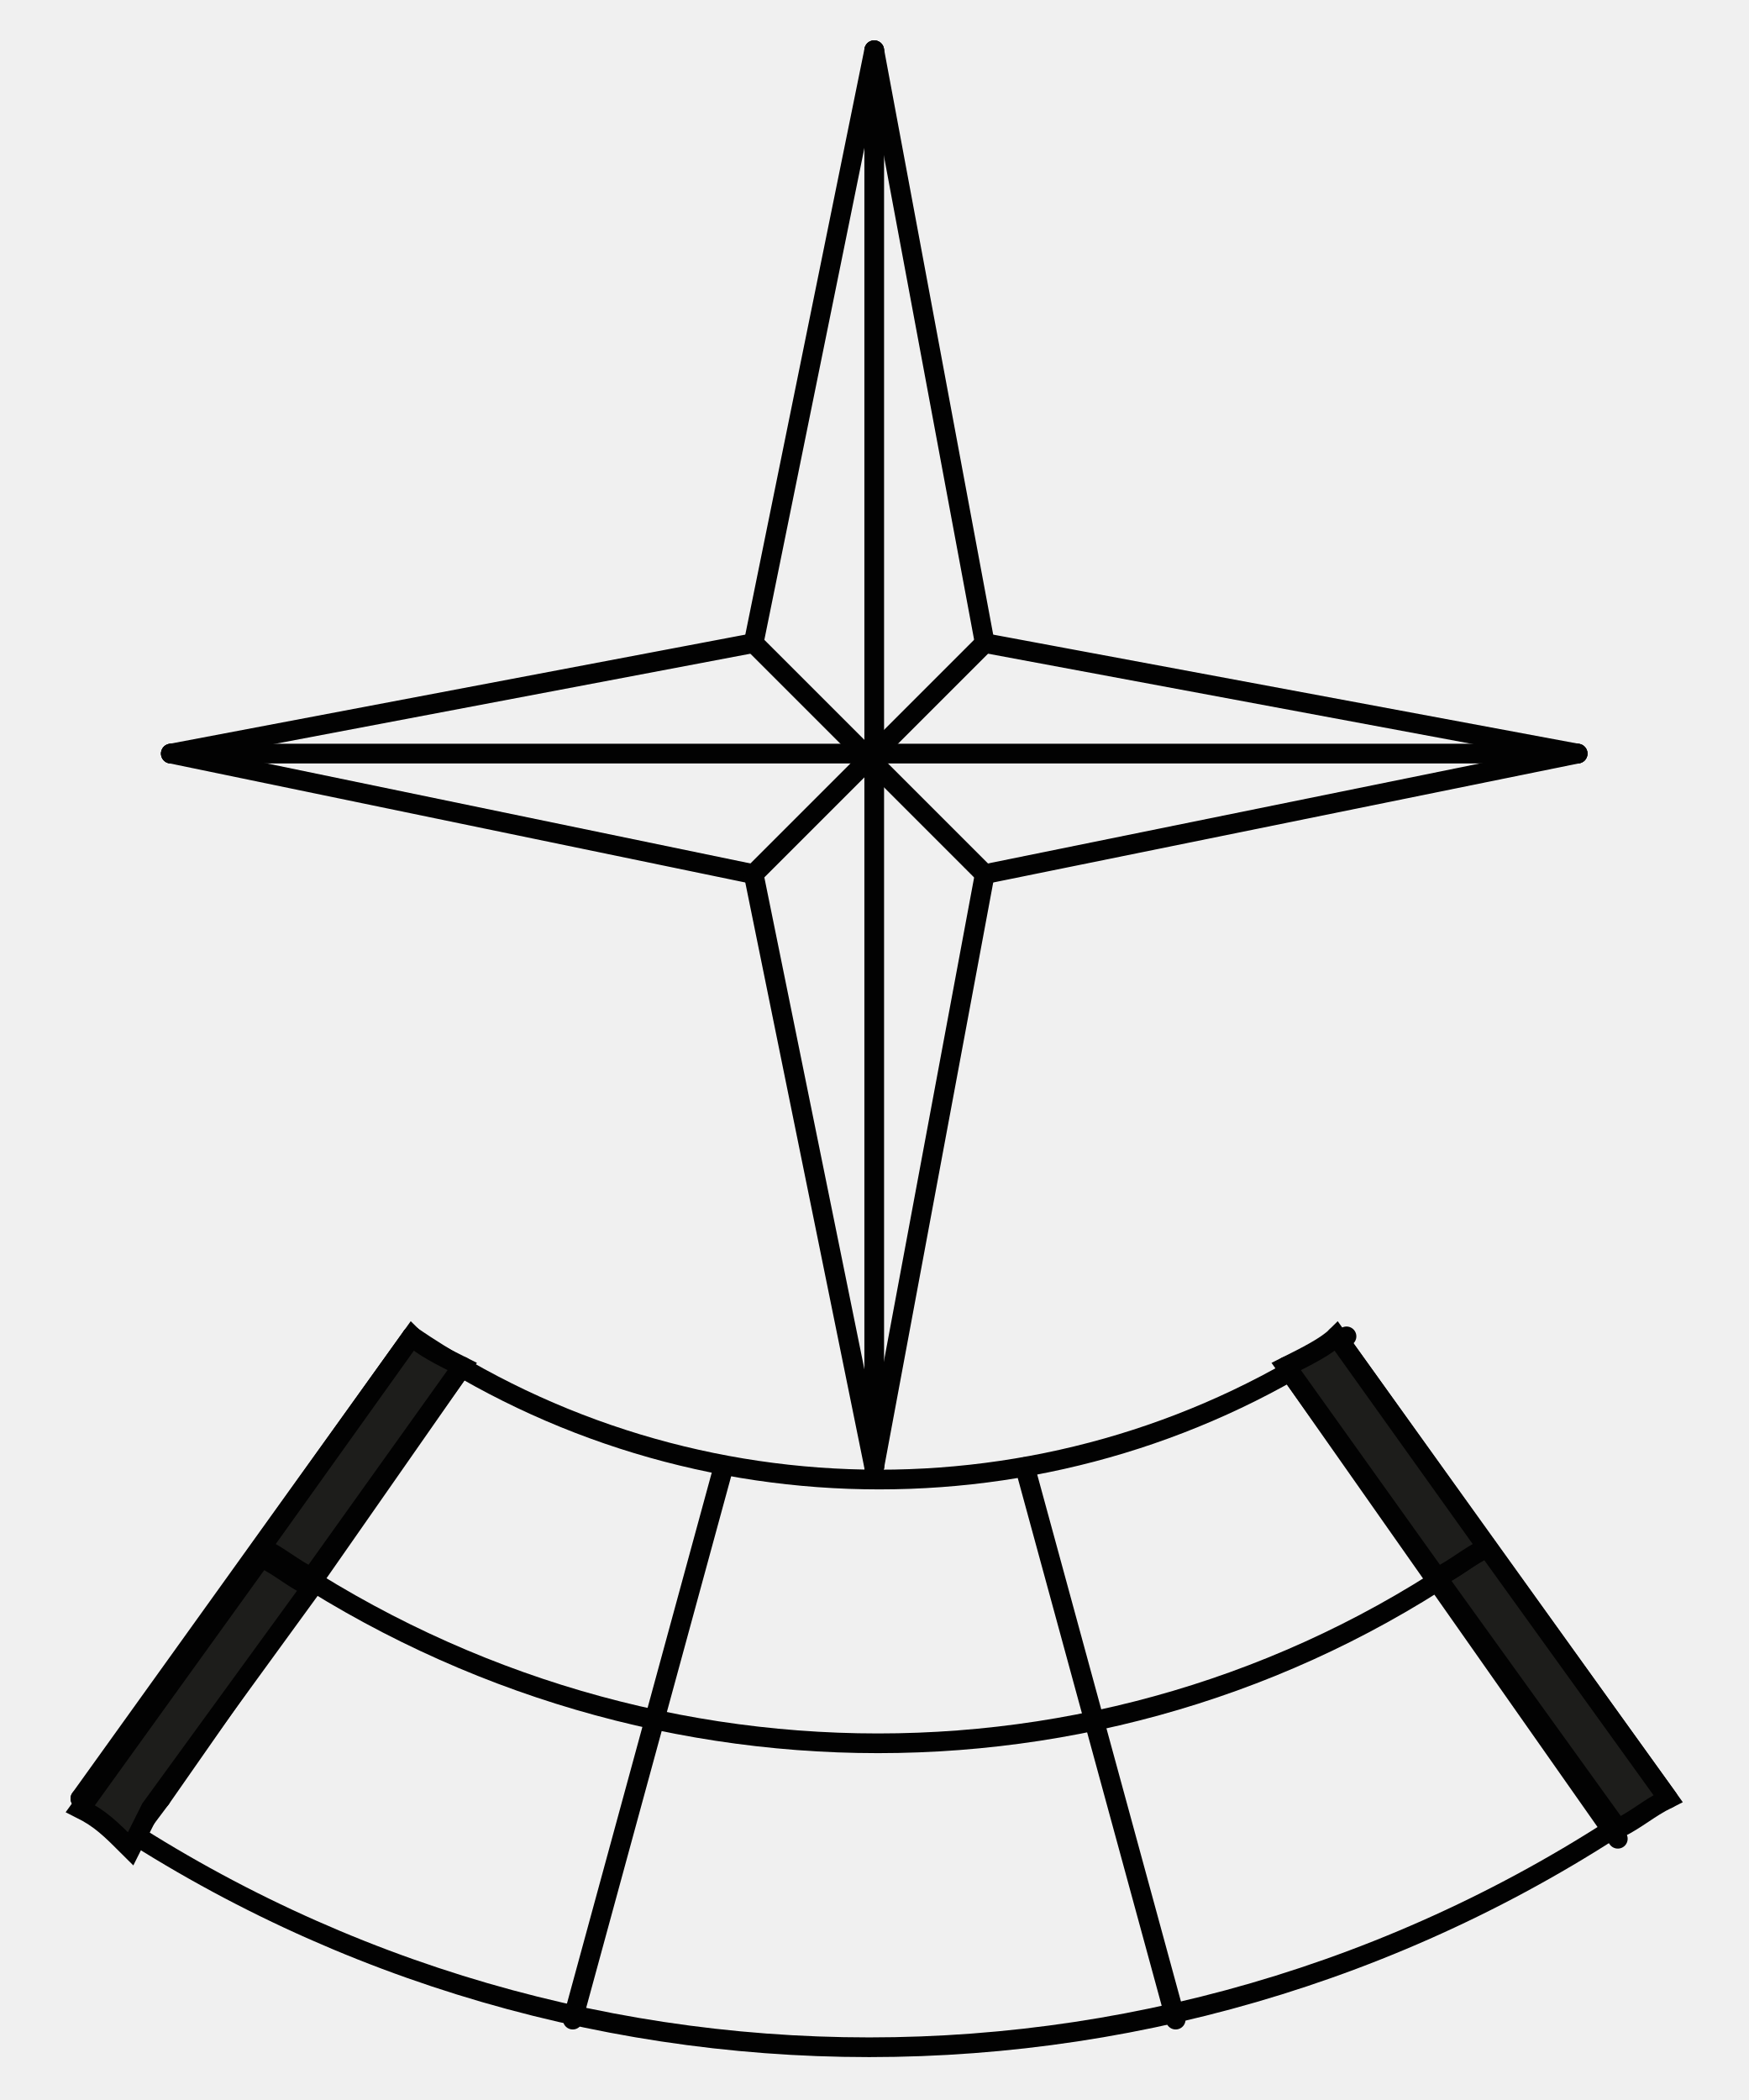
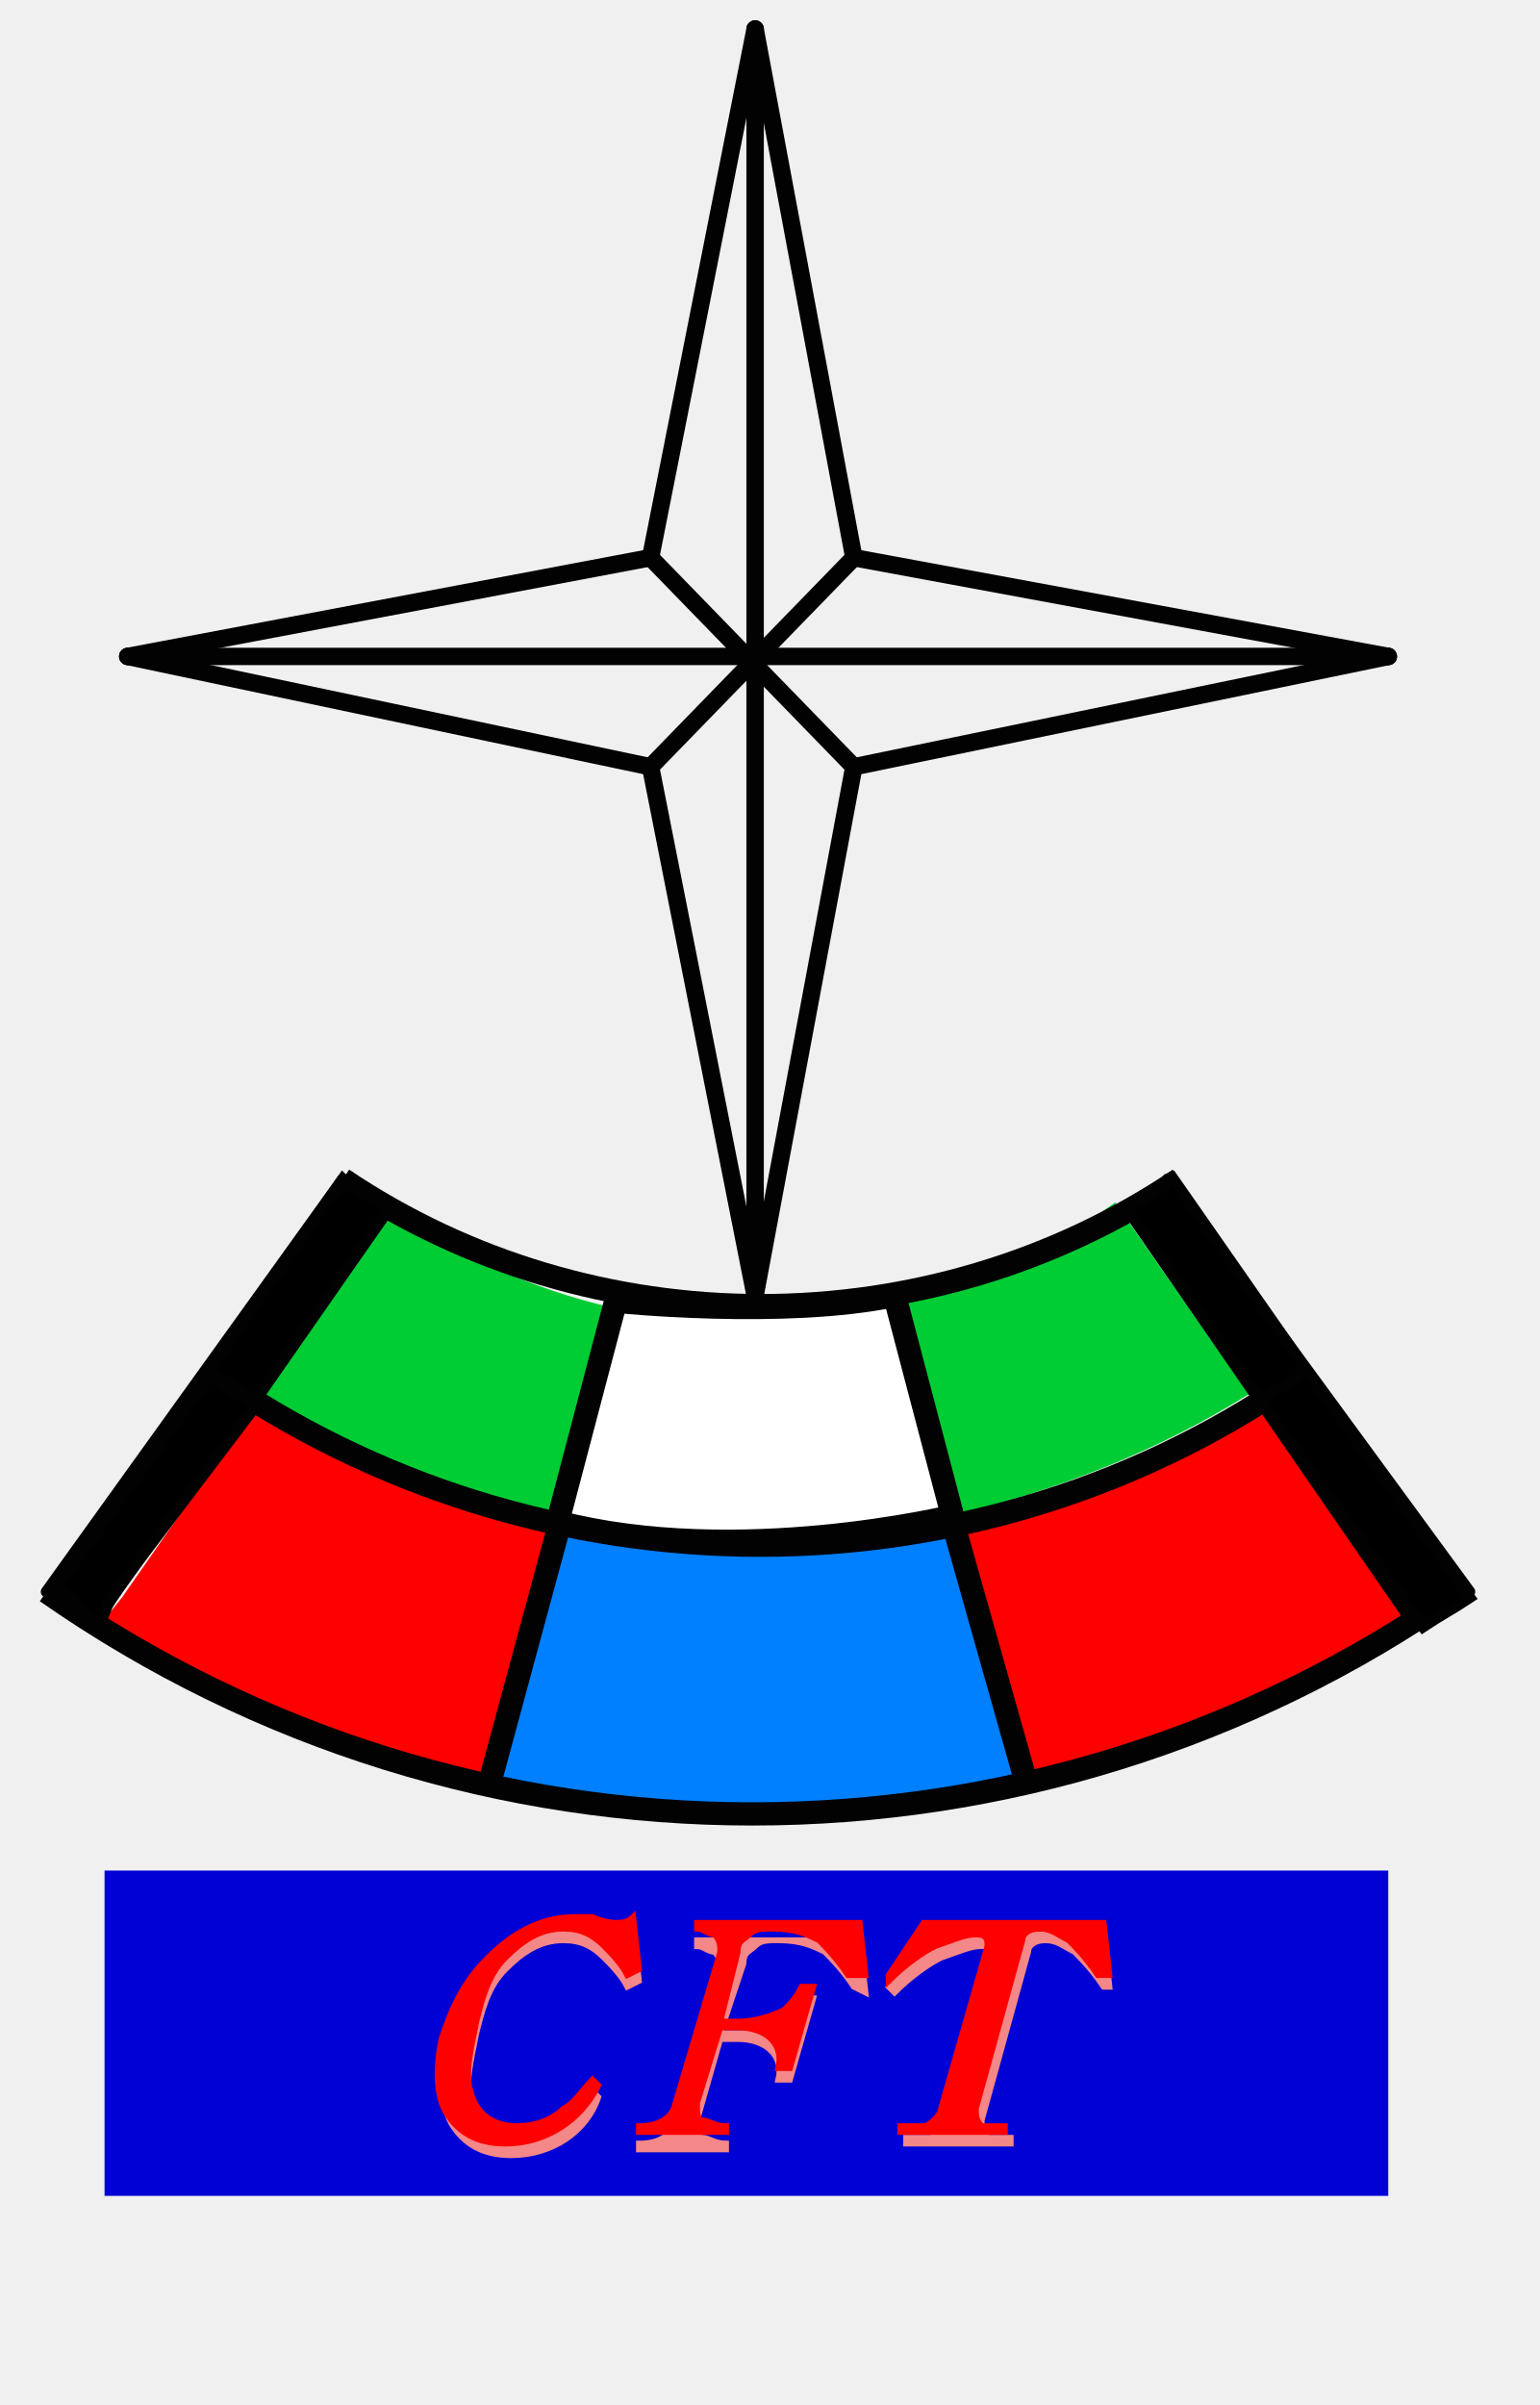
- <svg xmlns="http://www.w3.org/2000/svg" version="1.1" id="Layer_1" x="0px" y="0px" viewBox="0 0 17.4 20.9" style="enable-background:new 0 0 17.4 20.9;" xml:space="preserve">
+ <svg xmlns="http://www.w3.org/2000/svg" version="1.1" id="Layer_1" x="0px" y="0px" viewBox="0 0 26.5 41.4" style="enable-background:new 0 0 26.5 41.4;" xml:space="preserve">
  <style type="text/css">
- 	.st0{fill:#FFFFFF;stroke:#020202;stroke-width:0.196;stroke-linecap:round;stroke-linejoin:round;stroke-miterlimit:10;}
- 	.st1{fill:none;stroke:#020202;stroke-width:0.196;stroke-linecap:round;stroke-linejoin:round;stroke-miterlimit:10;}
- 	.st2{fill-rule:evenodd;clip-rule:evenodd;fill:#1D1D1B;stroke:#020202;stroke-width:0.196;stroke-miterlimit:10;}
+ 	.st0{fill-rule:evenodd;clip-rule:evenodd;fill:#00CC33;}
+ 	.st1{fill-rule:evenodd;clip-rule:evenodd;fill:#FF0000;}
+ 	.st2{fill-rule:evenodd;clip-rule:evenodd;fill:#007FFF;}
+ 	.st3{fill:none;stroke:#020202;stroke-width:0.3;stroke-linecap:round;stroke-linejoin:round;stroke-miterlimit:10;}
+ 	.st4{fill:none;stroke:#020202;stroke-width:0.196;stroke-linecap:round;stroke-linejoin:round;stroke-miterlimit:10;}
+ 	.st5{fill:none;stroke:#020202;stroke-width:0.4;stroke-miterlimit:10;}
+ 	.st6{fill-rule:evenodd;clip-rule:evenodd;stroke:#020202;stroke-width:0.196;stroke-miterlimit:10;}
+ 	.st7{fill:#FFFFFF;stroke:#020202;stroke-width:0.4;stroke-linecap:round;stroke-linejoin:round;stroke-miterlimit:10;}
+ 	.st8{fill:#0001D4;}
+ 	.st9{fill:#F48787;stroke:#F48787;stroke-width:0.1;stroke-miterlimit:10;}
+ 	.st10{fill:#FF0000;stroke:#FF0000;stroke-width:0.1;stroke-miterlimit:10;}
</style>
+   <g id="HATCH_8_">
+     <path class="st0" d="M6.6,20.9l-2.3,3.3c1.6,1,3.4,1.7,5.2,2.1l1-3.8C9.2,22.2,7.9,21.6,6.6,20.9z" />
+   </g>
+   <g id="HATCH_9_">
+     <path class="st0" d="M15.3,22.3l1,3.8c1.8-0.4,3.6-1.1,5.2-2.1l-2.3-3.3C18.1,21.5,16.7,22,15.3,22.3z" />
+   </g>
+   <g id="HATCH_12_">
+     <path class="st1" d="M21.6,24.1c-1.6,1-3.4,1.7-5.2,2.1l1.2,4.5c2.4-0.5,4.6-1.5,6.7-2.8L21.6,24.1z" />
+   </g>
+   <g id="HATCH_14_">
+     <path class="st1" d="M9.6,26.3c-1.8-0.4-3.6-1.1-5.2-2.1l-2.3,3.3L1.7,28c2,1.3,4.3,2.2,6.7,2.7L9.6,26.3z" />
+   </g>
+   <g id="HATCH_16_">
+     <path class="st2" d="M16.3,26.3c-2.2,0.5-4.5,0.5-6.7,0l-1.2,4.5c3,0.7,6.1,0.7,9.2,0L16.3,26.3z" />
+   </g>
  <g>
    <g>
      <g id="LINE_13_">
-         <line class="st0" x1="8.7" y1="0.5" x2="7.5" y2="6.4" />
+         <line class="st3" x1="13" y1="0.5" x2="11.2" y2="9.6" />
      </g>
      <g id="LINE_14_">
-         <line class="st0" x1="7.5" y1="6.4" x2="1.7" y2="7.5" />
+         <line class="st3" x1="11.2" y1="9.6" x2="2.2" y2="11.3" />
      </g>
      <g id="LINE_15_">
-         <line class="st0" x1="1.7" y1="7.5" x2="7.5" y2="8.7" />
+         <line class="st3" x1="2.2" y1="11.3" x2="11.2" y2="13.2" />
      </g>
      <g id="LINE_16_">
-         <line class="st0" x1="7.5" y1="8.7" x2="8.7" y2="14.6" />
+         <line class="st3" x1="11.2" y1="13.2" x2="13" y2="22.3" />
      </g>
      <g id="LINE_17_">
-         <line class="st0" x1="8.7" y1="14.6" x2="9.8" y2="8.7" />
+         <line class="st3" x1="13" y1="22.3" x2="14.7" y2="13.2" />
      </g>
      <g id="LINE_18_">
-         <line class="st0" x1="9.8" y1="8.7" x2="15.7" y2="7.5" />
+         <line class="st3" x1="14.7" y1="13.2" x2="23.9" y2="11.3" />
      </g>
      <g id="LINE_19_">
-         <line class="st0" x1="15.7" y1="7.5" x2="9.8" y2="6.4" />
+         <line class="st3" x1="23.9" y1="11.3" x2="14.7" y2="9.6" />
      </g>
      <g id="LINE_20_">
-         <line class="st0" x1="9.8" y1="6.4" x2="8.7" y2="0.5" />
+         <line class="st3" x1="14.7" y1="9.6" x2="13" y2="0.5" />
      </g>
      <g id="LINE_21_">
-         <line class="st0" x1="9.8" y1="6.4" x2="7.5" y2="8.7" />
+         <line class="st3" x1="14.7" y1="9.6" x2="11.2" y2="13.2" />
      </g>
      <g id="LINE_22_">
-         <line class="st0" x1="9.8" y1="8.7" x2="7.5" y2="6.4" />
+         <line class="st3" x1="14.7" y1="13.2" x2="11.2" y2="9.6" />
      </g>
      <g id="LINE_29_">
-         <line class="st0" x1="8.7" y1="0.5" x2="8.7" y2="7.5" />
+         <line class="st3" x1="13" y1="0.5" x2="13" y2="11.3" />
      </g>
      <g id="LINE_30_">
-         <line class="st0" x1="8.7" y1="7.5" x2="8.7" y2="14.6" />
+         <line class="st3" x1="13" y1="11.3" x2="13" y2="22.3" />
      </g>
      <g id="LINE_31_">
-         <line class="st0" x1="1.7" y1="7.5" x2="15.7" y2="7.5" />
+         <line class="st3" x1="2.2" y1="11.3" x2="23.9" y2="11.3" />
      </g>
    </g>
    <g id="LINE_70_">
-       <line class="st1" x1="4.6" y1="13.6" x2="1.6" y2="17.9" />
+       <line class="st4" x1="6.7" y1="20.8" x2="2" y2="27.4" />
    </g>
    <g id="LINE_69_">
-       <line class="st1" x1="7.2" y1="14.6" x2="5.7" y2="20.1" />
+       <line class="st5" x1="10.7" y1="22.3" x2="8.4" y2="30.8" />
    </g>
    <g id="LINE_68_">
-       <line class="st1" x1="10.2" y1="14.6" x2="11.7" y2="20.1" />
+       <line class="st5" x1="15.3" y1="22.3" x2="17.7" y2="30.8" />
    </g>
    <g id="LINE_67_">
-       <line class="st1" x1="13.3" y1="13.3" x2="16.6" y2="17.9" />
+       <line class="st4" x1="20.1" y1="20.3" x2="25.3" y2="27.4" />
    </g>
    <g id="LINE_66_">
-       <line class="st1" x1="4.1" y1="13.3" x2="0.8" y2="17.9" />
+       <line class="st4" x1="5.9" y1="20.3" x2="0.8" y2="27.4" />
    </g>
    <g id="LINE_65_">
-       <line class="st1" x1="12.8" y1="13.6" x2="16.1" y2="18.3" />
+       <line class="st4" x1="19.4" y1="20.8" x2="24.3" y2="27.9" />
    </g>
    <g id="LINE_64_">
-       <line class="st1" x1="1.6" y1="17.9" x2="1.3" y2="18.3" />
+       <line class="st4" x1="2" y1="27.4" x2="1.6" y2="28" />
    </g>
    <g id="ARC_14_">
-       <path class="st1" d="M4.1,13.3c2.8,1.9,6.5,1.9,9.3,0" />
+       <path class="st5" d="M5.9,20.3c4.3,2.9,10.1,2.9,14.4,0" />
    </g>
    <g id="ARC_13_">
-       <path class="st1" d="M0.8,17.9c4.7,3.3,11,3.3,15.7,0" />
+       <path class="st5" d="M0.8,27.4c7.3,5.1,17,5.1,24.3,0" />
    </g>
    <g id="ARC_12_">
-       <path class="st1" d="M2.6,15.4c3.7,2.6,8.6,2.6,12.2,0" />
+       <path class="st5" d="M3.6,23.6c5.7,4,13.3,4,18.9,0" />
    </g>
    <g id="HATCH_26_">
-       <path class="st2" d="M4.1,13.3l-1.5,2.1c0.2,0.1,0.3,0.2,0.5,0.3l1.5-2.1C4.4,13.5,4.2,13.4,4.1,13.3z" />
+       <path class="st6" d="M5.9,20.3l-2.3,3.3c0.3,0.2,0.5,0.3,0.8,0.5l2.3-3.3C6.4,20.6,6.1,20.5,5.9,20.3z" />
    </g>
    <g id="HATCH_25_">
-       <path class="st2" d="M14.8,15.4c-0.2,0.1-0.3,0.2-0.5,0.3l1.8,2.5c0.2-0.1,0.3-0.2,0.5-0.3L14.8,15.4z" />
+       <path class="st6" d="M22.5,23.6c-0.3,0.2-0.5,0.3-0.8,0.5l2.8,3.9c0.3-0.2,0.5-0.3,0.8-0.5L22.5,23.6z" />
    </g>
    <g id="HATCH_24_">
-       <path class="st2" d="M3.1,15.8c-0.2-0.1-0.3-0.2-0.5-0.3l-1.8,2.5c0.2,0.1,0.3,0.2,0.5,0.4l0.2-0.4L3.1,15.8z" />
+       <path class="st6" d="M4.4,24.2c-0.3-0.2-0.5-0.3-0.8-0.5L1,27.3c0.3,0.2,0.4,0.4,0.7,0.7l0.2-0.5L4.4,24.2z" />
    </g>
    <g id="HATCH_23_">
-       <path class="st2" d="M12.8,13.6l1.5,2.1c0.2-0.1,0.3-0.2,0.5-0.3l-1.5-2.1C13.2,13.4,13,13.5,12.8,13.6z" />
+       <path class="st6" d="M19.4,20.8l2.3,3.3c0.3-0.2,0.5-0.3,0.8-0.5l-2.3-3.3C20,20.5,19.7,20.6,19.4,20.8z" />
+     </g>
+   </g>
+   <path class="st7" d="M10.6,22.4c0,0,2.9,0.3,4.8-0.1l1,3.8c0,0-3.7,0.9-6.8,0.1L10.6,22.4z" />
+   <text transform="matrix(1 0 0 1 297.6377 420.9449)" style="font-family:'AdobeMingStd-Light-B5pc-H'; font-size:12px;">F48787</text>
+   <rect x="1.8" y="32.2" class="st8" width="22.1" height="5.6" />
+   <g>
+     <g>
+       <path class="st9" d="M8.8,37.1c-0.5,0-0.8-0.2-1-0.5c-0.2-0.3-0.2-0.8-0.1-1.3c0.2-0.6,0.4-1,0.8-1.4c0.4-0.4,0.9-0.7,1.4-0.7    c0.1,0,0.2,0,0.3,0c0.2,0.1,0.4,0.1,0.4,0.1c0.1,0,0.2,0,0.3-0.1l0.1,0.9l-0.2,0.1c-0.1-0.2-0.3-0.4-0.4-0.5    c-0.2-0.2-0.4-0.3-0.7-0.3c-0.4,0-0.7,0.2-1,0.5c-0.3,0.3-0.4,0.7-0.5,1.1c-0.1,0.5-0.2,0.9-0.1,1.2c0.1,0.4,0.4,0.6,0.8,0.6    c0.3,0,0.6-0.1,0.8-0.3c0.2-0.1,0.3-0.3,0.5-0.5l0.1,0.1C10.1,36.7,9.5,37.1,8.8,37.1z" />
+       <path class="st9" d="M14.7,34.2c-0.2-0.3-0.4-0.5-0.5-0.6c-0.2-0.1-0.4-0.2-0.8-0.2c-0.2,0-0.3,0-0.4,0.1    c-0.1,0.1-0.2,0.1-0.2,0.3L12.4,35h0.3c0.3,0,0.6-0.1,0.8-0.2c0.1-0.1,0.2-0.2,0.3-0.4h0.2l-0.4,1.4h-0.2c0.1-0.4-0.2-0.7-0.7-0.7    h-0.3L12,36.5c0,0.2,0,0.3,0.1,0.3c0.1,0,0.2,0.1,0.4,0.1l0,0.1h-1.5l0-0.1c0.3,0,0.5-0.1,0.6-0.3l0.8-2.7c0-0.1,0-0.2-0.1-0.3    c-0.1,0-0.2-0.1-0.3-0.1l0-0.1h2.8l0.1,0.9L14.7,34.2z" />
+       <path class="st9" d="M19,34.2c-0.2-0.3-0.4-0.5-0.5-0.6c-0.2-0.1-0.3-0.2-0.5-0.2c-0.2,0-0.3,0.1-0.3,0.2l-0.8,2.9    c0,0.1,0,0.2,0.1,0.3c0.1,0,0.2,0,0.4,0l0,0.1h-1.8l0-0.1c0.2,0,0.3,0,0.4,0c0.1,0,0.3-0.2,0.3-0.3l0.8-2.8c0-0.1,0-0.2-0.2-0.2    c-0.2,0-0.4,0.1-0.7,0.2c-0.2,0.1-0.5,0.3-0.8,0.6l-0.1-0.1l0.6-0.9H19l0.1,0.9L19,34.2z" />
+     </g>
+     <g>
+       <path class="st10" d="M8.7,36.9c-0.5,0-0.8-0.2-1-0.5c-0.2-0.3-0.2-0.8-0.1-1.3c0.2-0.6,0.4-1,0.8-1.4C8.9,33.2,9.4,33,9.9,33    c0.1,0,0.2,0,0.3,0c0.2,0.1,0.4,0.1,0.4,0.1c0.1,0,0.2,0,0.3-0.1l0.1,0.9L10.8,34c-0.1-0.2-0.3-0.4-0.4-0.5    c-0.2-0.2-0.4-0.3-0.7-0.3c-0.4,0-0.7,0.2-1,0.5c-0.3,0.3-0.4,0.7-0.5,1.1c-0.1,0.5-0.2,0.9-0.1,1.2c0.1,0.4,0.4,0.6,0.8,0.6    c0.3,0,0.6-0.1,0.8-0.3c0.2-0.1,0.3-0.3,0.5-0.5l0.1,0.1C10,36.5,9.4,36.9,8.7,36.9z" />
+       <path class="st10" d="M14.6,34c-0.2-0.3-0.4-0.5-0.5-0.6c-0.2-0.1-0.4-0.2-0.8-0.2c-0.2,0-0.3,0-0.4,0.1c-0.1,0.1-0.2,0.1-0.2,0.3    l-0.3,1.2h0.3c0.3,0,0.6-0.1,0.8-0.2c0.1-0.1,0.2-0.2,0.3-0.4h0.2l-0.4,1.4h-0.2c0.1-0.4-0.2-0.7-0.7-0.7h-0.3l-0.4,1.3    c0,0.2,0,0.3,0.1,0.3c0.1,0,0.2,0.1,0.4,0.1l0,0.1h-1.5l0-0.1c0.3,0,0.5-0.1,0.6-0.3l0.8-2.7c0-0.1,0-0.2-0.1-0.3    c-0.1,0-0.2-0.1-0.3-0.1l0-0.1h2.8l0.1,0.9L14.6,34z" />
+       <path class="st10" d="M18.9,34c-0.2-0.3-0.4-0.5-0.5-0.6c-0.2-0.1-0.3-0.2-0.5-0.2c-0.2,0-0.3,0.1-0.3,0.2l-0.8,2.9    c0,0.1,0,0.2,0.1,0.3c0.1,0,0.2,0,0.4,0l0,0.1h-1.8l0-0.1c0.2,0,0.3,0,0.4,0c0.1,0,0.3-0.2,0.3-0.3l0.8-2.8c0-0.1,0-0.2-0.2-0.2    c-0.2,0-0.4,0.1-0.7,0.2c-0.2,0.1-0.5,0.3-0.8,0.6L15.3,34l0.6-0.9H19l0.1,0.9L18.9,34z" />
    </g>
  </g>
</svg>
